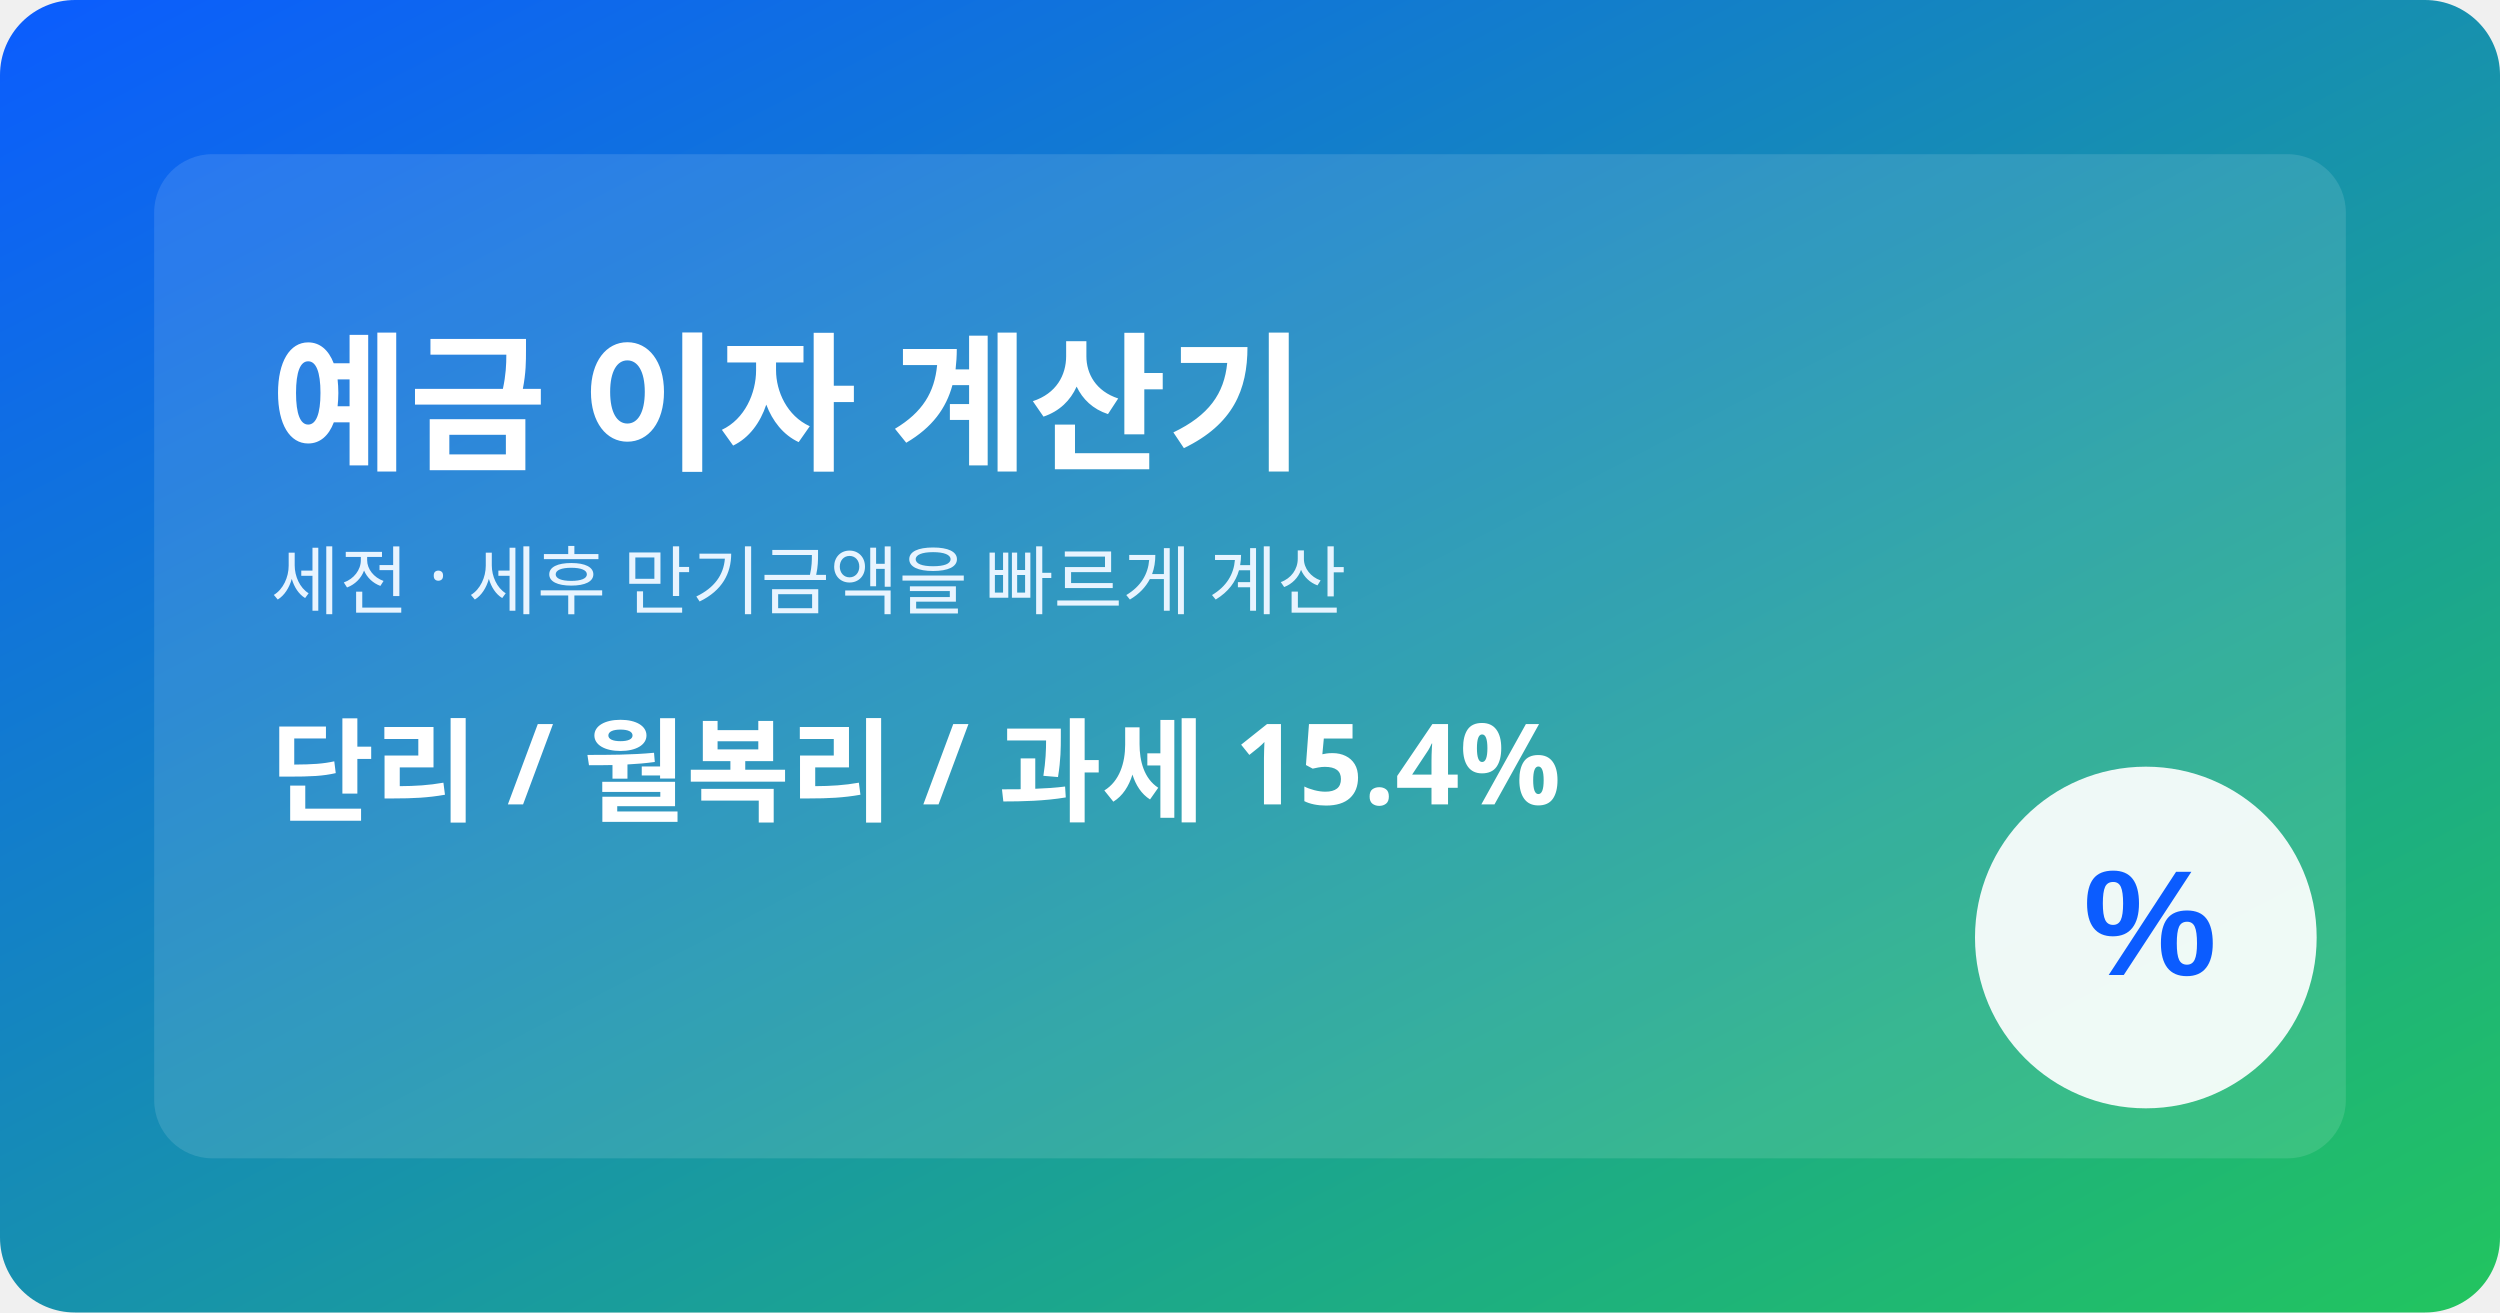
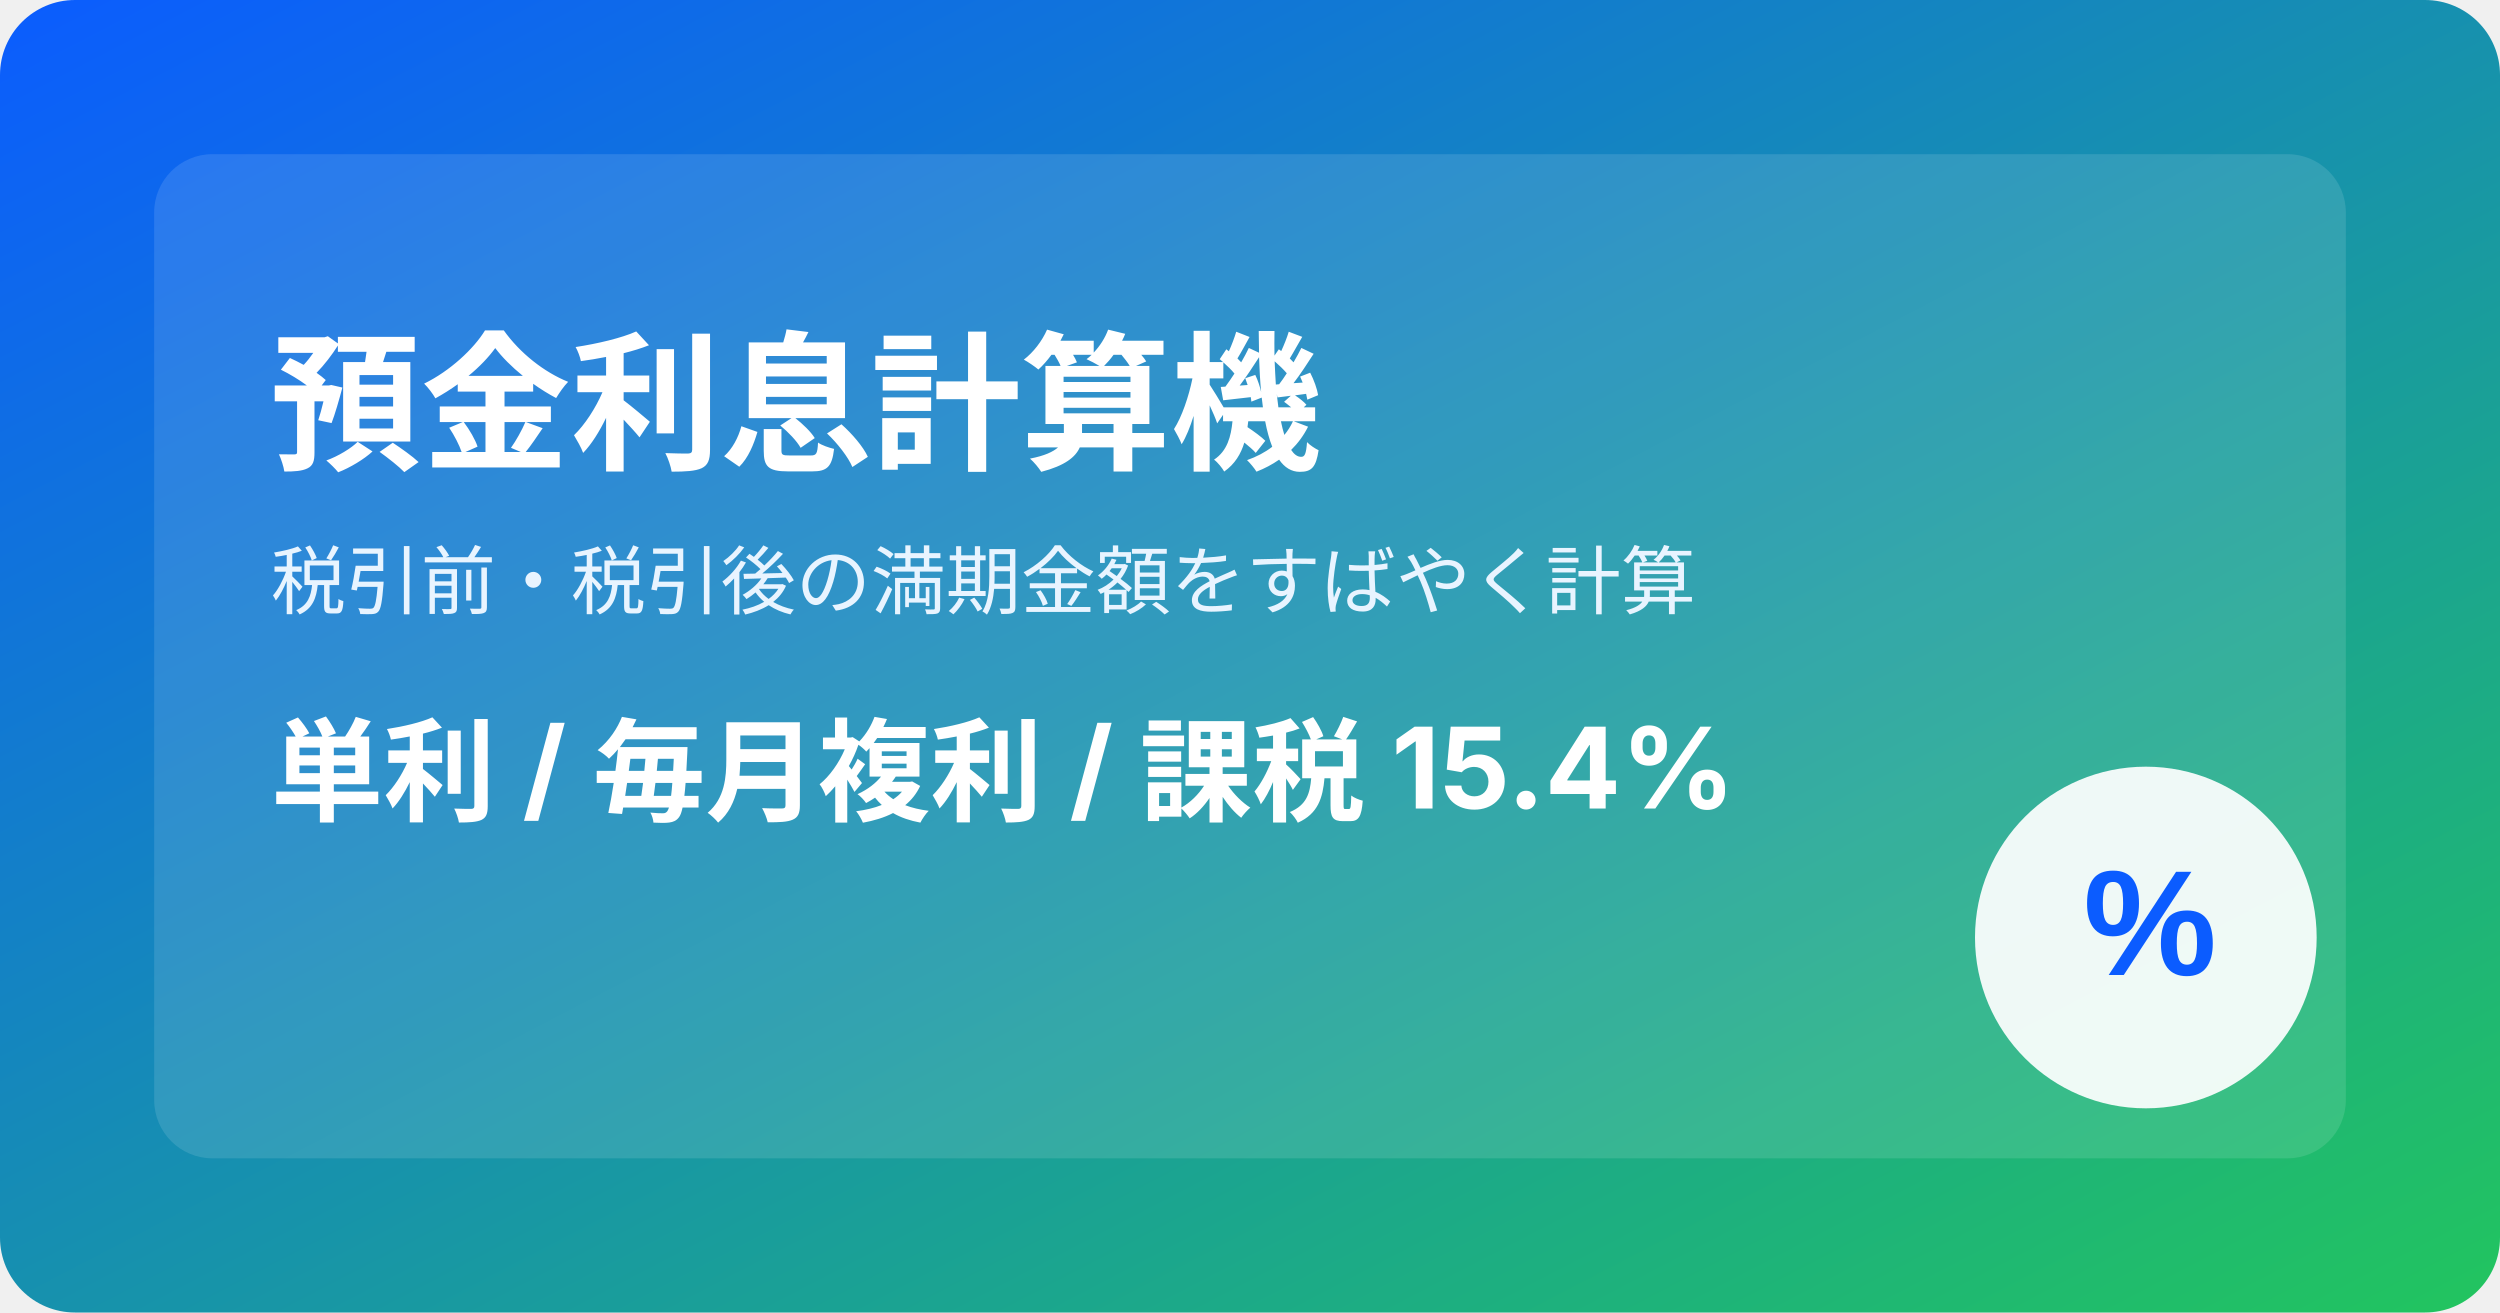
- <svg xmlns="http://www.w3.org/2000/svg" width="1200" height="630" viewBox="0 0 1200 630" role="img" aria-label="예금 이자 계산기 썸네일">
+ <svg xmlns="http://www.w3.org/2000/svg" width="1200" height="630" viewBox="0 0 1200 630" role="img" aria-label="預金利息計算機サムネイル">
  <defs>
    <linearGradient id="bg" x1="0" y1="0" x2="1" y2="1">
      <stop offset="0" stop-color="#0b5cff" />
      <stop offset="1" stop-color="#22c55e" />
    </linearGradient>
  </defs>
  <rect width="1200" height="630" rx="36" fill="url(#bg)" />
  <rect x="74" y="74" width="1052" height="482" rx="28" fill="rgba(255,255,255,0.12)" />
-   <text x="130" y="220" fill="#fff" font-size="72" font-family="Pretendard, Apple SD Gothic Neo, sans-serif" font-weight="700">예금 이자 계산기</text>
-   <text x="130" y="292" fill="#e8f4ff" font-size="36" font-family="Pretendard, Apple SD Gothic Neo, sans-serif">세전 · 세후 만기금액을 빠르게 계산</text>
-   <text x="130" y="390" fill="#fff" font-size="54" font-family="Pretendard, Apple SD Gothic Neo, sans-serif" font-weight="700">단리 / 월복리 / 과세 15.4%</text>
+   <text x="130" y="220" fill="#fff" font-size="72" font-family="Inter, Pretendard, Arial, sans-serif" font-weight="700">預金利息計算機</text>
+   <text x="130" y="292" fill="#e8f4ff" font-size="36" font-family="Inter, Pretendard, Arial, sans-serif">税引前・税引後の満期金額をすばやく計算</text>
+   <text x="130" y="390" fill="#fff" font-size="54" font-family="Inter, Pretendard, Arial, sans-serif" font-weight="700">単利 / 毎月複利 / 課税 15.4%</text>
  <circle cx="1030" cy="450" r="82" fill="#ffffff" opacity="0.92" />
  <text x="1000" y="468" fill="#0b5cff" font-size="72" font-family="Arial, sans-serif" font-weight="700">%</text>
</svg>
